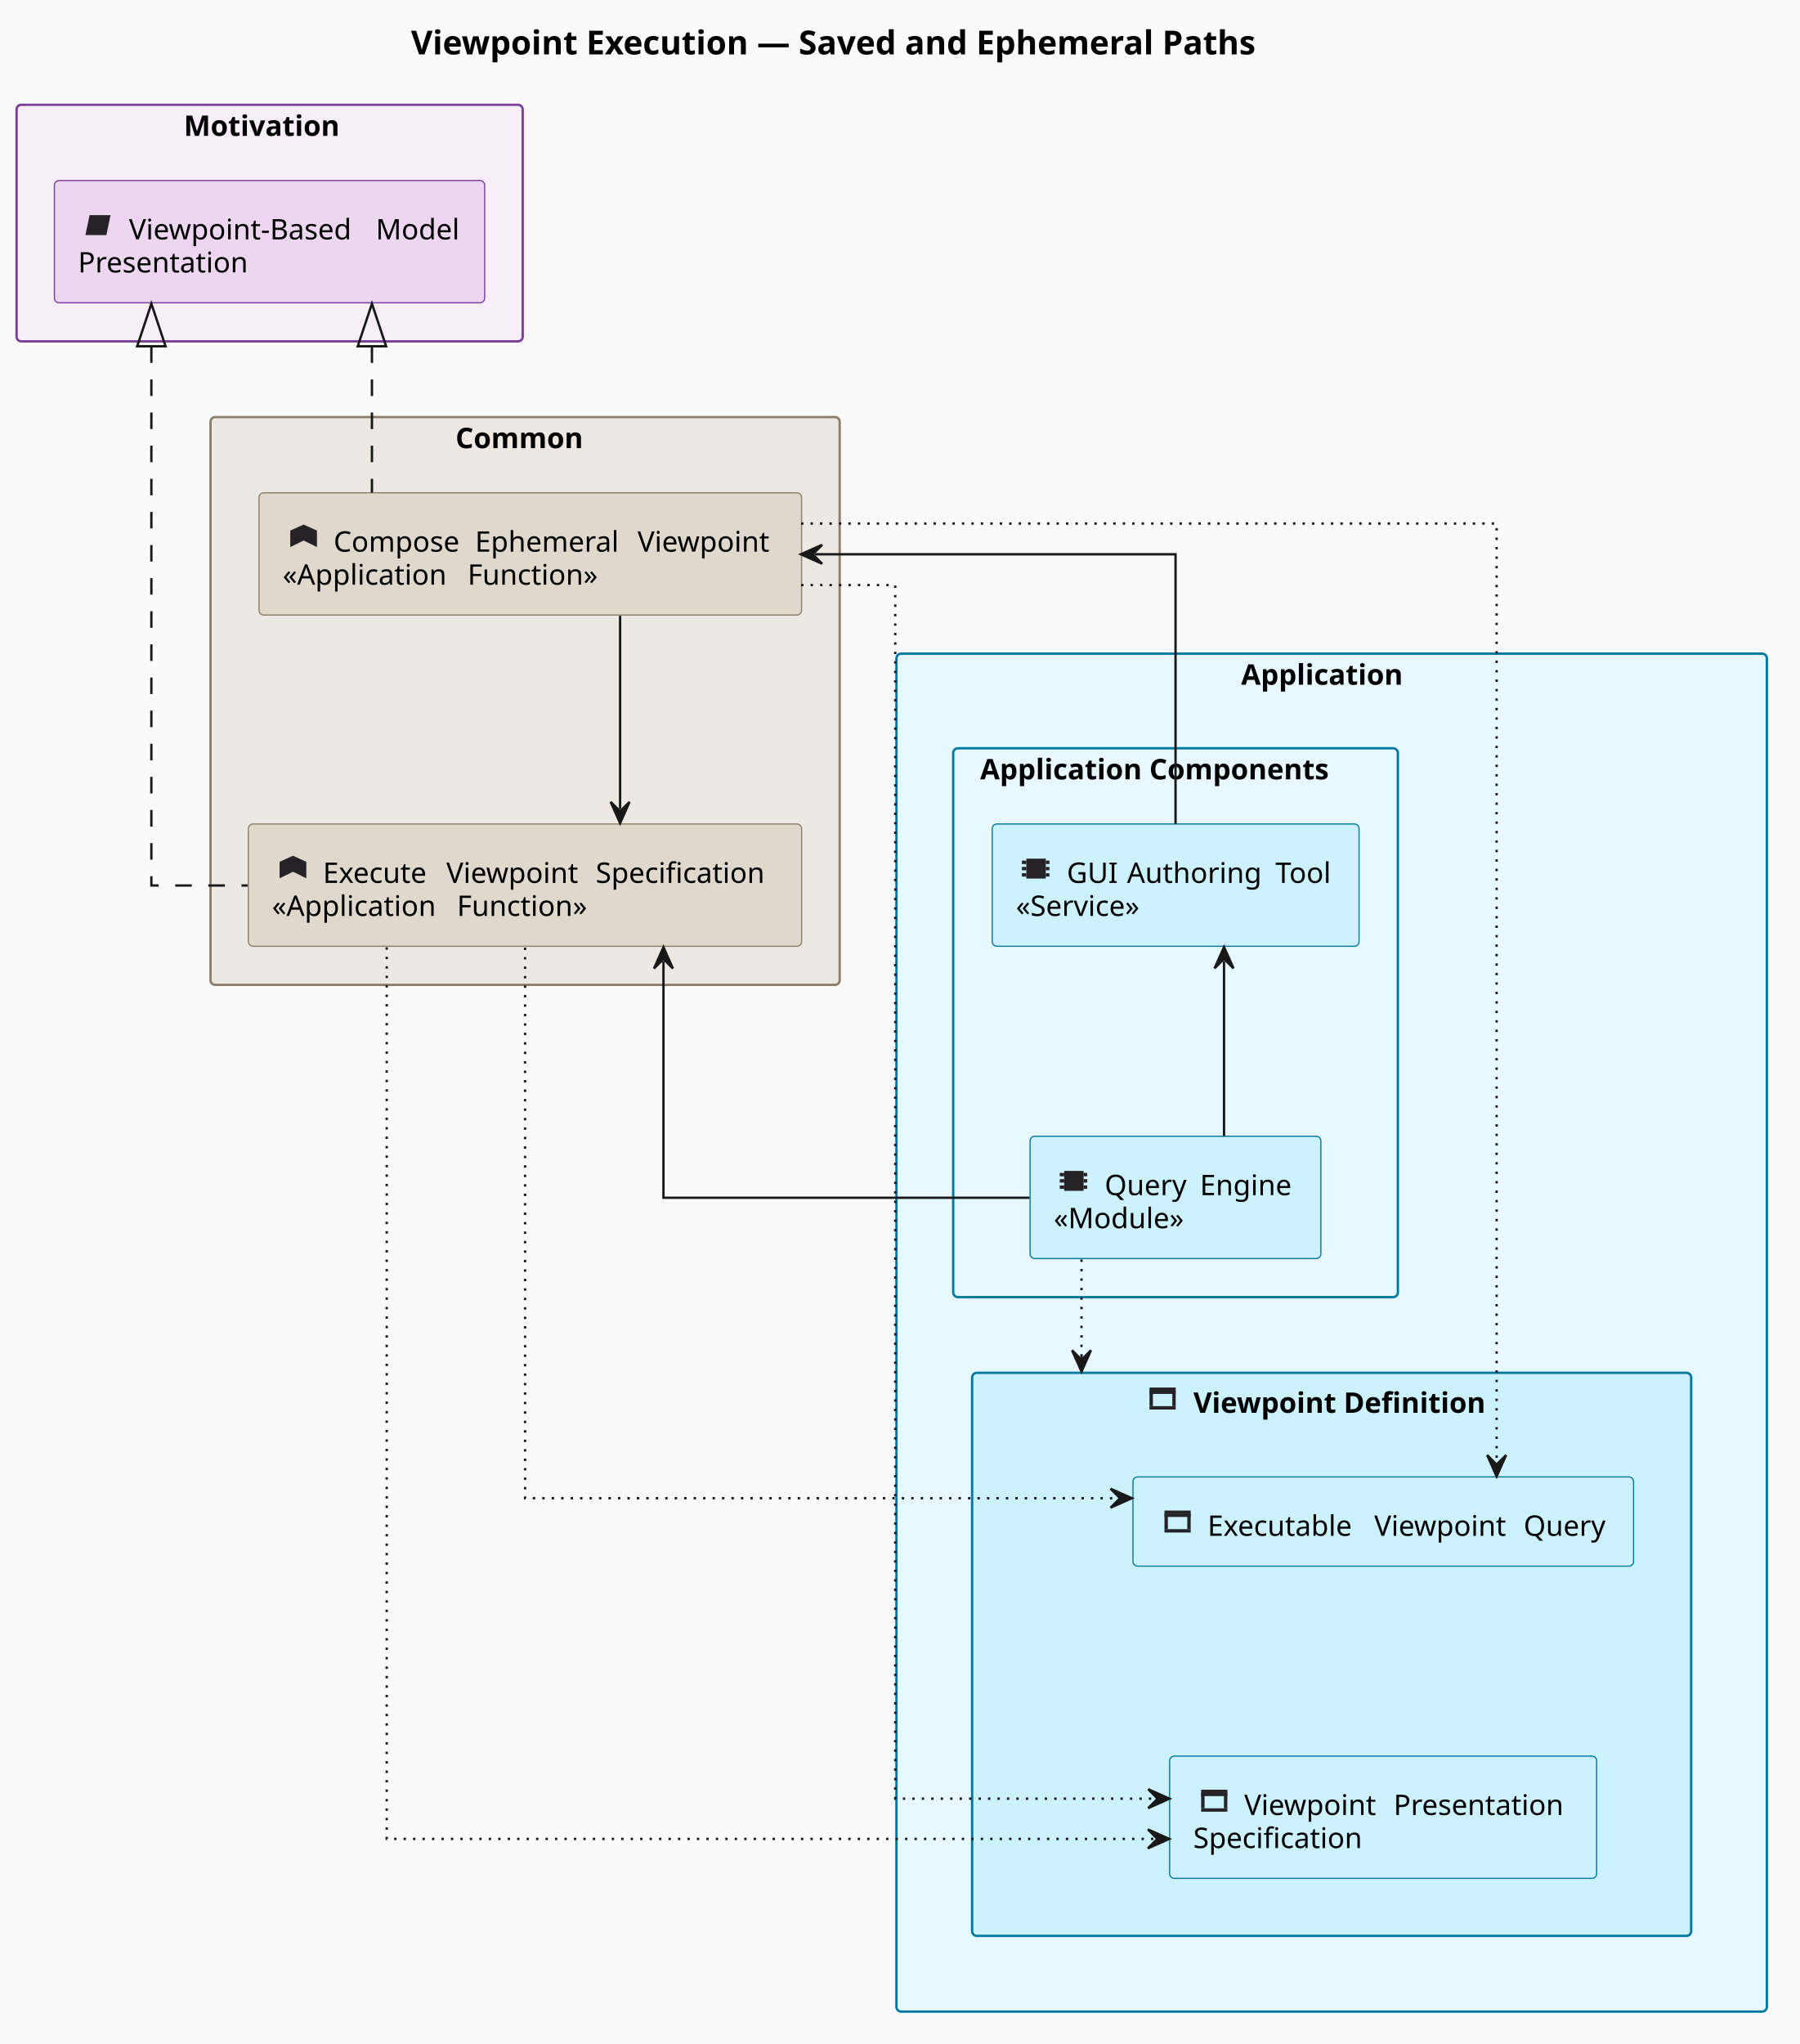
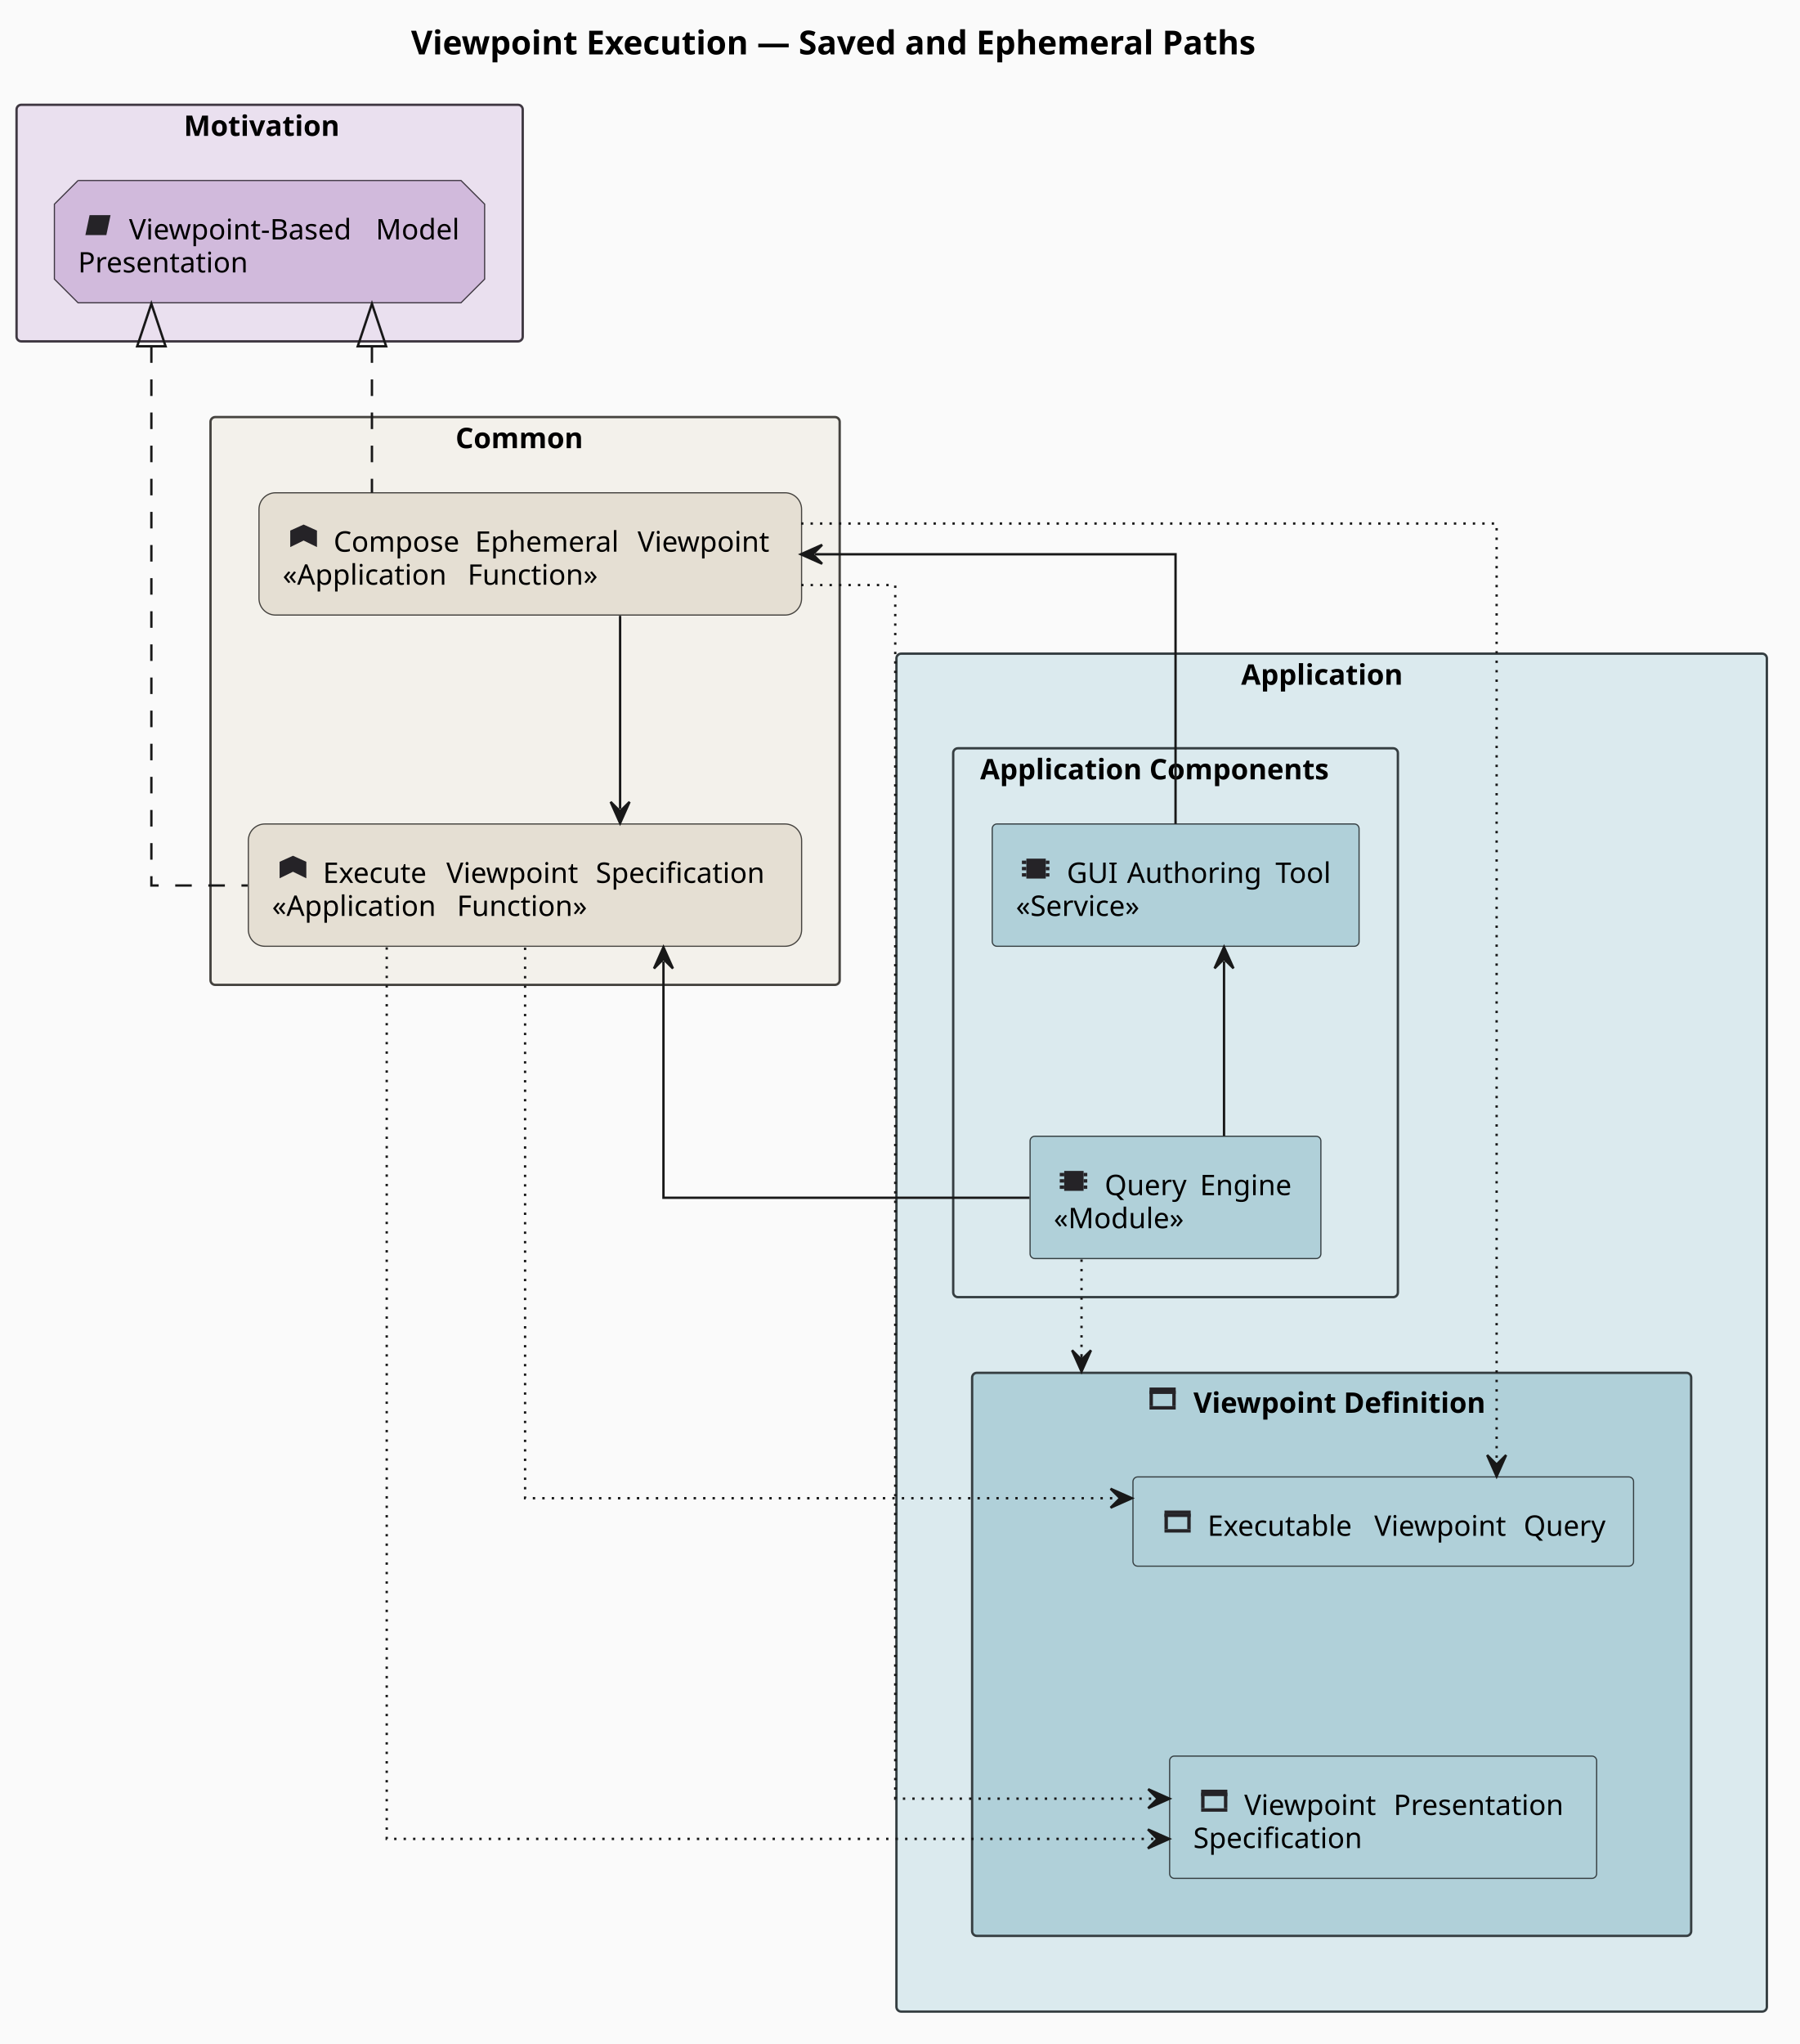
<svg xmlns="http://www.w3.org/2000/svg" contentStyleType="text/css" data-diagram-type="DESCRIPTION" height="864px" preserveAspectRatio="none" style="width:761px;height:864px;background:#FAFAFA;" version="1.1" viewBox="0 0 761 864" width="761px" zoomAndPan="magnify">
  <defs />
  <g>
    <rect fill="#FAFAFA" height="864" style="stroke:none;stroke-width:1;" width="761" x="0" y="0" />
-     <g class="title" data-source-line="196">
+     <g class="title" data-source-line="200">
      <text fill="#000000" font-family="sans-serif" font-size="14" font-weight="700" lengthAdjust="spacing" textLength="406.424" x="173.788" y="22.995">Viewpoint Execution — Saved and Ephemeral Paths</text>
    </g>
-     <g class="cluster" data-qualified-name="DOM_motivation" data-source-line="198" id="ent0002">
-       <rect fill="#F7EEF9" height="100" rx="2" ry="2" style="stroke:#7B3F9A;stroke-width:1;" width="214" x="7" y="44.297" />
+     <g class="cluster" data-qualified-name="DOM_motivation" data-source-line="202" id="ent0002">
+       <rect fill="#EAE0EF" height="100" rx="2" ry="2" style="stroke:#3F3842;stroke-width:1;" width="214" x="7" y="44.297" />
      <text fill="#000000" font-family="sans-serif" font-size="12" font-weight="700" lengthAdjust="spacing" textLength="72.592" x="77.704" y="57.435">Motivation</text>
    </g>
-     <g class="cluster" data-qualified-name="DOM_common" data-source-line="203" id="ent0004">
-       <rect fill="#EDE8E1" height="240" rx="2" ry="2" style="stroke:#8C7E6A;stroke-width:1;" width="266" x="89" y="176.297" />
+     <g class="cluster" data-qualified-name="DOM_common" data-source-line="207" id="ent0004">
+       <rect fill="#F3F1EB" height="240" rx="2" ry="2" style="stroke:#45433F;stroke-width:1;" width="266" x="89" y="176.297" />
      <text fill="#000000" font-family="sans-serif" font-size="12" font-weight="700" lengthAdjust="spacing" textLength="58.846" x="192.577" y="189.435">Common</text>
    </g>
-     <g class="cluster" data-qualified-name="DOM_application" data-source-line="210" id="ent0008">
-       <rect fill="#E8F8FF" height="574" rx="2" ry="2" style="stroke:#0078A0;stroke-width:1;" width="368" x="379" y="276.297" />
+     <g class="cluster" data-qualified-name="DOM_application" data-source-line="214" id="ent0008">
+       <rect fill="#DBEAEE" height="574" rx="2" ry="2" style="stroke:#353E41;stroke-width:1;" width="368" x="379" y="276.297" />
      <text fill="#000000" font-family="sans-serif" font-size="12" font-weight="700" lengthAdjust="spacing" textLength="76.541" x="524.73" y="289.435">Application</text>
    </g>
-     <g class="cluster" data-qualified-name="DOM_application.GRPT_application_1" data-source-line="211" id="ent0009">
-       <rect fill="#E8F8FF" height="232" rx="2" ry="2" style="stroke:#0078A0;stroke-width:1;" width="188" x="403" y="316.297" />
+     <g class="cluster" data-qualified-name="DOM_application.GRPT_application_1" data-source-line="215" id="ent0009">
+       <rect fill="#DBEAEE" height="232" rx="2" ry="2" style="stroke:#353E41;stroke-width:1;" width="188" x="403" y="316.297" />
      <text fill="#000000" font-family="sans-serif" font-size="12" font-weight="700" lengthAdjust="spacing" textLength="165.211" x="414.394" y="329.435">Application Components</text>
    </g>
-     <g class="cluster" data-qualified-name="DOM_application.DOB_y7M3wz" data-source-line="217" id="ent0013">
-       <rect fill="#CCF2FF" height="238" rx="2" ry="2" style="stroke:#0078A0;stroke-width:1;" width="304" x="411" y="580.297" />
+     <g class="cluster" data-qualified-name="DOM_application.DOB_y7M3wz" data-source-line="221" id="ent0013">
+       <rect fill="#B0D0D9" height="238" rx="2" ry="2" style="stroke:#353E41;stroke-width:1;" width="304" x="411" y="580.297" />
      <path d="M485.995,586.506 L497.072,586.506 L497.072,587.946 L485.995,587.946" fill="#252327" />
      <path d="M485.995,594.371 L497.072,594.371 L497.072,595.811 L485.995,595.811" fill="#252327" />
      <path d="M485.995,587.946 L485.995,594.371 L487.435,594.371 L487.435,587.946" fill="#252327" />
      <path d="M495.632,587.946 L495.632,594.371 L497.072,594.371 L497.072,587.946" fill="#252327" />
      <path d="M485.995,587.78 L497.072,587.78 L497.072,589.22 L485.995,589.22" fill="#252327" />
      <text fill="#000000" font-family="sans-serif" font-size="12" font-weight="700" lengthAdjust="spacing" textLength="138.756" x="504.572" y="597.19">Viewpoint Definition</text>
    </g>
-     <g class="entity" data-qualified-name="DOM_motivation.REQ_mdH8Uv" data-source-line="199" id="ent0003">
-       <rect fill="#EDD6F0" height="51.692" rx="2" ry="2" style="stroke:#7B3F9A;stroke-width:0.5;" width="181.893" x="23" y="76.297" />
+     <g class="entity" data-qualified-name="DOM_motivation.REQ_mdH8Uv" data-source-line="203" id="ent0003">
+       <path d="M33,76.297 L194.893,76.297 L204.893,86.297 L204.893,117.989 L194.893,127.989 L33,127.989 L23,117.989 L23,86.297 L33,76.297" fill="#D1BADC" style="stroke:#3F3842;stroke-width:0.5;" />
      <path d="M37.874,90.949 L46.735,90.949 L44.963,99.368 L36.102,99.368" fill="#252327" style="stroke:none;stroke-width:0.5;" />
      <text fill="#000000" font-family="sans-serif" font-size="12" lengthAdjust="spacing" textLength="3.814" x="50.723" y="101.19"> </text>
      <text fill="#000000" font-family="sans-serif" font-size="12" lengthAdjust="spacing" textLength="100.512" x="54.538" y="101.19">Viewpoint-Based</text>
      <text fill="#000000" font-family="sans-serif" font-size="12" lengthAdjust="spacing" textLength="3.814" x="155.049" y="101.19"> </text>
      <text fill="#000000" font-family="sans-serif" font-size="12" lengthAdjust="spacing" textLength="36.029" x="158.864" y="101.19">Model</text>
      <text fill="#000000" font-family="sans-serif" font-size="12" lengthAdjust="spacing" textLength="75.838" x="33" y="115.159">Presentation</text>
    </g>
-     <g class="entity" data-qualified-name="DOM_common.FNC_bsmo2W" data-source-line="204" id="ent0005">
-       <rect fill="#E0D8CC" height="51.692" rx="2" ry="2" style="stroke:#8C7E6A;stroke-width:0.5;" width="229.395" x="109.5" y="208.297" />
+     <g class="entity" data-qualified-name="DOM_common.FNC_bsmo2W" data-source-line="208" id="ent0005">
+       <rect fill="#E5DFD3" height="51.692" rx="7" ry="7" style="stroke:#45433F;stroke-width:0.5;" width="229.395" x="109.5" y="208.297" />
      <path d="M122.712,231.257 L122.712,224.278 L128.362,221.731 L134.011,224.278 L134.011,231.257 L128.362,228.488" fill="#252327" style="stroke:none;stroke-width:0.5;" />
      <text fill="#000000" font-family="sans-serif" font-size="12" lengthAdjust="spacing" textLength="3.814" x="137.223" y="233.19"> </text>
      <text fill="#000000" font-family="sans-serif" font-size="12" lengthAdjust="spacing" textLength="56.004" x="141.037" y="233.19">Compose</text>
      <text fill="#000000" font-family="sans-serif" font-size="12" lengthAdjust="spacing" textLength="3.814" x="197.041" y="233.19"> </text>
      <text fill="#000000" font-family="sans-serif" font-size="12" lengthAdjust="spacing" textLength="64.881" x="200.856" y="233.19">Ephemeral</text>
      <text fill="#000000" font-family="sans-serif" font-size="12" lengthAdjust="spacing" textLength="3.814" x="265.737" y="233.19"> </text>
      <text fill="#000000" font-family="sans-serif" font-size="12" lengthAdjust="spacing" textLength="59.344" x="269.551" y="233.19">Viewpoint</text>
      <text fill="#000000" font-family="sans-serif" font-size="12" lengthAdjust="spacing" textLength="74.391" x="119.5" y="247.159">«Application</text>
      <text fill="#000000" font-family="sans-serif" font-size="12" lengthAdjust="spacing" textLength="3.814" x="193.891" y="247.159"> </text>
      <text fill="#000000" font-family="sans-serif" font-size="12" lengthAdjust="spacing" textLength="59.039" x="197.705" y="247.159">Function»</text>
    </g>
-     <g class="entity" data-qualified-name="DOM_common.FNC_qgicoe" data-source-line="205" id="ent0006">
-       <rect fill="#E0D8CC" height="51.692" rx="2" ry="2" style="stroke:#8C7E6A;stroke-width:0.5;" width="233.912" x="105" y="348.297" />
+     <g class="entity" data-qualified-name="DOM_common.FNC_qgicoe" data-source-line="209" id="ent0006">
+       <rect fill="#E5DFD3" height="51.692" rx="7" ry="7" style="stroke:#45433F;stroke-width:0.5;" width="233.912" x="105" y="348.297" />
      <path d="M118.212,371.257 L118.212,364.278 L123.862,361.731 L129.511,364.278 L129.511,371.257 L123.862,368.488" fill="#252327" style="stroke:none;stroke-width:0.5;" />
      <text fill="#000000" font-family="sans-serif" font-size="12" lengthAdjust="spacing" textLength="3.814" x="132.723" y="373.19"> </text>
      <text fill="#000000" font-family="sans-serif" font-size="12" lengthAdjust="spacing" textLength="48.357" x="136.537" y="373.19">Execute</text>
      <text fill="#000000" font-family="sans-serif" font-size="12" lengthAdjust="spacing" textLength="3.814" x="184.895" y="373.19"> </text>
      <text fill="#000000" font-family="sans-serif" font-size="12" lengthAdjust="spacing" textLength="59.344" x="188.709" y="373.19">Viewpoint</text>
      <text fill="#000000" font-family="sans-serif" font-size="12" lengthAdjust="spacing" textLength="3.814" x="248.053" y="373.19"> </text>
      <text fill="#000000" font-family="sans-serif" font-size="12" lengthAdjust="spacing" textLength="77.045" x="251.868" y="373.19">Specification</text>
      <text fill="#000000" font-family="sans-serif" font-size="12" lengthAdjust="spacing" textLength="74.391" x="115" y="387.159">«Application</text>
      <text fill="#000000" font-family="sans-serif" font-size="12" lengthAdjust="spacing" textLength="3.814" x="189.391" y="387.159"> </text>
      <text fill="#000000" font-family="sans-serif" font-size="12" lengthAdjust="spacing" textLength="59.039" x="193.205" y="387.159">Function»</text>
    </g>
-     <g class="entity" data-qualified-name="DOM_application.GRPT_application_1.APP_lmO0mp" data-source-line="212" id="ent0010">
-       <rect fill="#CCF2FF" height="51.692" rx="2" ry="2" style="stroke:#0078A0;stroke-width:0.5;" width="155.092" x="419.5" y="348.297" />
+     <g class="entity" data-qualified-name="DOM_application.GRPT_application_1.APP_lmO0mp" data-source-line="216" id="ent0010">
+       <rect fill="#B0D0D9" height="51.692" rx="2" ry="2" style="stroke:#353E41;stroke-width:0.5;" width="155.092" x="419.5" y="348.297" />
      <path d="M433.931,362.949 L442.128,362.949 L442.128,371.368 L433.931,371.368" fill="#252327" style="stroke:none;stroke-width:0.5;" />
      <path d="M432.048,363.78 L433.931,363.78 L433.931,365.22 L432.048,365.22" fill="#252327" />
      <path d="M432.048,366.438 L433.931,366.438 L433.931,367.878 L432.048,367.878" fill="#252327" />
      <path d="M432.048,369.097 L433.931,369.097 L433.931,370.537 L432.048,370.537" fill="#252327" />
      <path d="M442.128,363.78 L443.678,363.78 L443.678,365.22 L442.128,365.22" fill="#252327" />
      <path d="M442.128,366.438 L443.678,366.438 L443.678,367.878 L442.128,367.878" fill="#252327" />
      <path d="M442.128,369.097 L443.678,369.097 L443.678,370.537 L442.128,370.537" fill="#252327" />
      <text fill="#000000" font-family="sans-serif" font-size="12" lengthAdjust="spacing" textLength="3.814" x="447.223" y="373.19"> </text>
      <text fill="#000000" font-family="sans-serif" font-size="12" lengthAdjust="spacing" textLength="21.621" x="451.038" y="373.19">GUI</text>
      <text fill="#000000" font-family="sans-serif" font-size="12" lengthAdjust="spacing" textLength="3.814" x="472.659" y="373.19"> </text>
      <text fill="#000000" font-family="sans-serif" font-size="12" lengthAdjust="spacing" textLength="58.957" x="476.473" y="373.19">Authoring</text>
      <text fill="#000000" font-family="sans-serif" font-size="12" lengthAdjust="spacing" textLength="3.814" x="535.43" y="373.19"> </text>
      <text fill="#000000" font-family="sans-serif" font-size="12" lengthAdjust="spacing" textLength="25.348" x="539.245" y="373.19">Tool</text>
      <text fill="#000000" font-family="sans-serif" font-size="12" lengthAdjust="spacing" textLength="59.033" x="429.5" y="387.159">«Service»</text>
    </g>
-     <g class="entity" data-qualified-name="DOM_application.GRPT_application_1.APP_v9LvfK" data-source-line="213" id="ent0011">
-       <rect fill="#CCF2FF" height="51.692" rx="2" ry="2" style="stroke:#0078A0;stroke-width:0.5;" width="122.948" x="435.5" y="480.297" />
+     <g class="entity" data-qualified-name="DOM_application.GRPT_application_1.APP_v9LvfK" data-source-line="217" id="ent0011">
+       <rect fill="#B0D0D9" height="51.692" rx="2" ry="2" style="stroke:#353E41;stroke-width:0.5;" width="122.948" x="435.5" y="480.297" />
      <path d="M449.931,494.949 L458.128,494.949 L458.128,503.368 L449.931,503.368" fill="#252327" style="stroke:none;stroke-width:0.5;" />
      <path d="M448.048,495.78 L449.931,495.78 L449.931,497.22 L448.048,497.22" fill="#252327" />
      <path d="M448.048,498.438 L449.931,498.438 L449.931,499.878 L448.048,499.878" fill="#252327" />
      <path d="M448.048,501.097 L449.931,501.097 L449.931,502.537 L448.048,502.537" fill="#252327" />
      <path d="M458.128,495.78 L459.678,495.78 L459.678,497.22 L458.128,497.22" fill="#252327" />
      <path d="M458.128,498.438 L459.678,498.438 L459.678,499.878 L458.128,499.878" fill="#252327" />
      <path d="M458.128,501.097 L459.678,501.097 L459.678,502.537 L458.128,502.537" fill="#252327" />
      <text fill="#000000" font-family="sans-serif" font-size="12" lengthAdjust="spacing" textLength="3.814" x="463.223" y="505.19"> </text>
      <text fill="#000000" font-family="sans-serif" font-size="12" lengthAdjust="spacing" textLength="36.469" x="467.038" y="505.19">Query</text>
      <text fill="#000000" font-family="sans-serif" font-size="12" lengthAdjust="spacing" textLength="3.814" x="503.506" y="505.19"> </text>
      <text fill="#000000" font-family="sans-serif" font-size="12" lengthAdjust="spacing" textLength="41.127" x="507.321" y="505.19">Engine</text>
      <text fill="#000000" font-family="sans-serif" font-size="12" lengthAdjust="spacing" textLength="58.318" x="445.5" y="519.159">«Module»</text>
    </g>
-     <g class="entity" data-qualified-name="DOM_application.DOB_y7M3wz.DOB_CY3B_f" data-source-line="218" id="ent0014">
-       <rect fill="#CCF2FF" height="37.723" rx="2" ry="2" style="stroke:#0078A0;stroke-width:0.5;" width="211.641" x="479" y="624.297" />
+     <g class="entity" data-qualified-name="DOM_application.DOB_y7M3wz.DOB_CY3B_f" data-source-line="222" id="ent0014">
+       <rect fill="#B0D0D9" height="37.723" rx="2" ry="2" style="stroke:#353E41;stroke-width:0.5;" width="211.641" x="479" y="624.297" />
      <path d="M492.323,638.506 L503.4,638.506 L503.4,639.946 L492.323,639.946" fill="#252327" />
      <path d="M492.323,646.371 L503.4,646.371 L503.4,647.811 L492.323,647.811" fill="#252327" />
      <path d="M492.323,639.946 L492.323,646.371 L493.763,646.371 L493.763,639.946" fill="#252327" />
      <path d="M501.96,639.946 L501.96,646.371 L503.4,646.371 L503.4,639.946" fill="#252327" />
      <path d="M492.323,639.78 L503.4,639.78 L503.4,641.22 L492.323,641.22" fill="#252327" />
      <text fill="#000000" font-family="sans-serif" font-size="12" lengthAdjust="spacing" textLength="3.814" x="506.723" y="649.19"> </text>
      <text fill="#000000" font-family="sans-serif" font-size="12" lengthAdjust="spacing" textLength="66.662" x="510.538" y="649.19">Executable</text>
      <text fill="#000000" font-family="sans-serif" font-size="12" lengthAdjust="spacing" textLength="3.814" x="577.2" y="649.19"> </text>
      <text fill="#000000" font-family="sans-serif" font-size="12" lengthAdjust="spacing" textLength="59.344" x="581.014" y="649.19">Viewpoint</text>
      <text fill="#000000" font-family="sans-serif" font-size="12" lengthAdjust="spacing" textLength="3.814" x="640.358" y="649.19"> </text>
      <text fill="#000000" font-family="sans-serif" font-size="12" lengthAdjust="spacing" textLength="36.469" x="644.172" y="649.19">Query</text>
    </g>
-     <g class="entity" data-qualified-name="DOM_application.DOB_y7M3wz.DOB_zQzA5_" data-source-line="219" id="ent0015">
-       <rect fill="#CCF2FF" height="51.692" rx="2" ry="2" style="stroke:#0078A0;stroke-width:0.5;" width="180.534" x="494.5" y="742.297" />
+     <g class="entity" data-qualified-name="DOM_application.DOB_y7M3wz.DOB_zQzA5_" data-source-line="223" id="ent0015">
+       <rect fill="#B0D0D9" height="51.692" rx="2" ry="2" style="stroke:#353E41;stroke-width:0.5;" width="180.534" x="494.5" y="742.297" />
      <path d="M507.823,756.506 L518.9,756.506 L518.9,757.946 L507.823,757.946" fill="#252327" />
      <path d="M507.823,764.371 L518.9,764.371 L518.9,765.811 L507.823,765.811" fill="#252327" />
      <path d="M507.823,757.946 L507.823,764.371 L509.263,764.371 L509.263,757.946" fill="#252327" />
      <path d="M517.46,757.946 L517.46,764.371 L518.9,764.371 L518.9,757.946" fill="#252327" />
      <path d="M507.823,757.78 L518.9,757.78 L518.9,759.22 L507.823,759.22" fill="#252327" />
      <text fill="#000000" font-family="sans-serif" font-size="12" lengthAdjust="spacing" textLength="3.814" x="522.223" y="767.19"> </text>
      <text fill="#000000" font-family="sans-serif" font-size="12" lengthAdjust="spacing" textLength="59.344" x="526.038" y="767.19">Viewpoint</text>
      <text fill="#000000" font-family="sans-serif" font-size="12" lengthAdjust="spacing" textLength="3.814" x="585.381" y="767.19"> </text>
      <text fill="#000000" font-family="sans-serif" font-size="12" lengthAdjust="spacing" textLength="75.838" x="589.196" y="767.19">Presentation</text>
      <text fill="#000000" font-family="sans-serif" font-size="12" lengthAdjust="spacing" textLength="77.045" x="504.5" y="781.159">Specification</text>
    </g>
-     <g class="link" data-entity-1="ent0005" data-entity-2="ent0006" data-link-type="dependency" data-source-line="234" id="lnk27">
+     <g class="link" data-entity-1="ent0005" data-entity-2="ent0006" data-link-type="dependency" data-source-line="238" id="lnk27">
      <path d="M262.17,260.297 C262.17,285.287 262.17,316.857 262.17,341.957" fill="none" id="FNC_bsmo2W-to-FNC_qgicoe" style="stroke:#181818;stroke-width:1;" />
      <polygon fill="#181818" points="262.17,347.957,266.17,338.957,262.17,342.957,258.17,338.957,262.17,347.957" style="stroke:#181818;stroke-width:1;" />
    </g>
-     <g class="link" data-entity-1="ent0011" data-entity-2="ent0010" data-link-type="dependency" data-source-line="226" id="lnk17">
+     <g class="link" data-entity-1="ent0011" data-entity-2="ent0010" data-link-type="dependency" data-source-line="230" id="lnk17">
      <path d="M517.5,480.217 C517.5,457.077 517.5,429.447 517.5,406.317" fill="none" id="APP_v9LvfK-to-APP_lmO0mp" style="stroke:#181818;stroke-width:1;" />
      <polygon fill="#181818" points="517.5,400.317,513.5,409.317,517.5,405.317,521.5,409.317,517.5,400.317" style="stroke:#181818;stroke-width:1;" />
    </g>
-     <g class="link" data-entity-1="ent0011" data-entity-2="ent0013" data-link-type="dependency" data-source-line="227" id="lnk18">
+     <g class="link" data-entity-1="ent0011" data-entity-2="ent0013" data-link-type="dependency" data-source-line="231" id="lnk18">
      <path d="M457.25,532.387 C457.25,542.324 457.25,554.225 457.25,566.486 C457.25,569.551 457.25,572.639 457.25,575.725 C457.25,576.496 457.25,577.267 457.25,578.038 C457.25,578.423 457.25,578.808 457.25,579.193 C457.25,579.385 457.25,573.578 457.25,573.77" fill="none" id="APP_v9LvfK-to-DOB_y7M3wz" style="stroke:#181818;stroke-width:1;stroke-dasharray:1,3;" />
      <polygon fill="#181818" points="457.25,579.77,461.25,570.77,457.25,574.77,453.25,570.77,457.25,579.77" style="stroke:#181818;stroke-width:1;" />
    </g>
-     <g class="link" data-entity-1="ent0006" data-entity-2="ent0011" data-link-type="dependency" data-source-line="228" id="lnk20">
+     <g class="link" data-entity-1="ent0006" data-entity-2="ent0011" data-link-type="dependency" data-source-line="232" id="lnk20">
      <path d="M280.5,406.377 C280.5,444.847 280.5,506.297 280.5,506.297 C280.5,506.297 371.26,506.297 435.25,506.297" fill="none" id="FNC_qgicoe-backto-APP_v9LvfK" style="stroke:#181818;stroke-width:1;" />
      <polygon fill="#181818" points="280.5,400.377,276.5,409.377,280.5,405.377,284.5,409.377,280.5,400.377" style="stroke:#181818;stroke-width:1;" />
    </g>
-     <g class="link" data-entity-1="ent0005" data-entity-2="ent0010" data-link-type="dependency" data-source-line="229" id="lnk22">
+     <g class="link" data-entity-1="ent0005" data-entity-2="ent0010" data-link-type="dependency" data-source-line="233" id="lnk22">
      <path d="M344.59,234.297 C419.3,234.297 497,234.297 497,234.297 C497,234.297 497,307.807 497,348.297" fill="none" id="FNC_bsmo2W-backto-APP_lmO0mp" style="stroke:#181818;stroke-width:1;" />
      <polygon fill="#181818" points="338.59,234.297,347.59,238.297,343.59,234.297,347.59,230.297,338.59,234.297" style="stroke:#181818;stroke-width:1;" />
    </g>
-     <g class="link" data-entity-1="ent0005" data-entity-2="ent0014" data-link-type="dependency" data-source-line="230" id="lnk23">
+     <g class="link" data-entity-1="ent0005" data-entity-2="ent0014" data-link-type="dependency" data-source-line="234" id="lnk23">
      <path d="M338.68,221.297 C459.59,221.297 632.75,221.297 632.75,221.297 C632.75,221.297 632.75,535.517 632.75,618.067" fill="none" id="FNC_bsmo2W-to-DOB_CY3B_f" style="stroke:#181818;stroke-width:1;stroke-dasharray:1,3;" />
      <polygon fill="#181818" points="632.75,624.067,636.75,615.067,632.75,619.067,628.75,615.067,632.75,624.067" style="stroke:#181818;stroke-width:1;" />
    </g>
-     <g class="link" data-entity-1="ent0006" data-entity-2="ent0014" data-link-type="dependency" data-source-line="231" id="lnk24">
+     <g class="link" data-entity-1="ent0006" data-entity-2="ent0014" data-link-type="dependency" data-source-line="235" id="lnk24">
      <path d="M222,400.557 C222,466.397 222,633.297 222,633.297 C222,633.297 365.43,633.297 472.54,633.297" fill="none" id="FNC_qgicoe-to-DOB_CY3B_f" style="stroke:#181818;stroke-width:1;stroke-dasharray:1,3;" />
      <polygon fill="#181818" points="478.54,633.297,469.54,629.297,473.54,633.297,469.54,637.297,478.54,633.297" style="stroke:#181818;stroke-width:1;" />
    </g>
-     <g class="link" data-entity-1="ent0005" data-entity-2="ent0015" data-link-type="dependency" data-source-line="232" id="lnk25">
+     <g class="link" data-entity-1="ent0005" data-entity-2="ent0015" data-link-type="dependency" data-source-line="236" id="lnk25">
      <path d="M338.71,247.297 C361.47,247.297 378.5,247.297 378.5,247.297 C378.5,247.297 378.5,760.297 378.5,760.297 C378.5,760.297 432.94,760.297 488.43,760.297" fill="none" id="FNC_bsmo2W-to-DOB_zQzA5_" style="stroke:#181818;stroke-width:1;stroke-dasharray:1,3;" />
      <polygon fill="#181818" points="494.43,760.297,485.43,756.297,489.43,760.297,485.43,764.297,494.43,760.297" style="stroke:#181818;stroke-width:1;" />
    </g>
-     <g class="link" data-entity-1="ent0006" data-entity-2="ent0015" data-link-type="dependency" data-source-line="233" id="lnk26">
+     <g class="link" data-entity-1="ent0006" data-entity-2="ent0015" data-link-type="dependency" data-source-line="237" id="lnk26">
      <path d="M163.5,400.427 C163.5,489.727 163.5,777.297 163.5,777.297 C163.5,777.297 364.44,777.297 488.32,777.297" fill="none" id="FNC_qgicoe-to-DOB_zQzA5_" style="stroke:#181818;stroke-width:1;stroke-dasharray:1,3;" />
      <polygon fill="#181818" points="494.32,777.297,485.32,773.297,489.32,777.297,485.32,781.297,494.32,777.297" style="stroke:#181818;stroke-width:1;" />
    </g>
-     <g class="link" data-entity-1="ent0003" data-entity-2="ent0005" data-link-type="extension" data-source-line="235" id="lnk29">
+     <g class="link" data-entity-1="ent0003" data-entity-2="ent0005" data-link-type="extension" data-source-line="239" id="lnk29">
      <path d="M157.25,146.377 C157.25,169.517 157.25,185.147 157.25,208.277" fill="none" id="REQ_mdH8Uv-backto-FNC_bsmo2W" style="stroke:#181818;stroke-width:1;stroke-dasharray:7,7;" />
      <polygon fill="none" points="157.25,128.377,151.25,146.377,163.25,146.377,157.25,128.377" style="stroke:#181818;stroke-width:1;" />
    </g>
-     <g class="link" data-entity-1="ent0003" data-entity-2="ent0006" data-link-type="extension" data-source-line="236" id="lnk31">
+     <g class="link" data-entity-1="ent0003" data-entity-2="ent0006" data-link-type="extension" data-source-line="240" id="lnk31">
      <path d="M64,146.377 C64,214.457 64,374.297 64,374.297 C64,374.297 81.42,374.297 104.69,374.297" fill="none" id="REQ_mdH8Uv-backto-FNC_qgicoe" style="stroke:#181818;stroke-width:1;stroke-dasharray:7,7;" />
      <polygon fill="none" points="64,128.377,58,146.377,70,146.377,64,128.377" style="stroke:#181818;stroke-width:1;" />
    </g>
  </g>
</svg>
